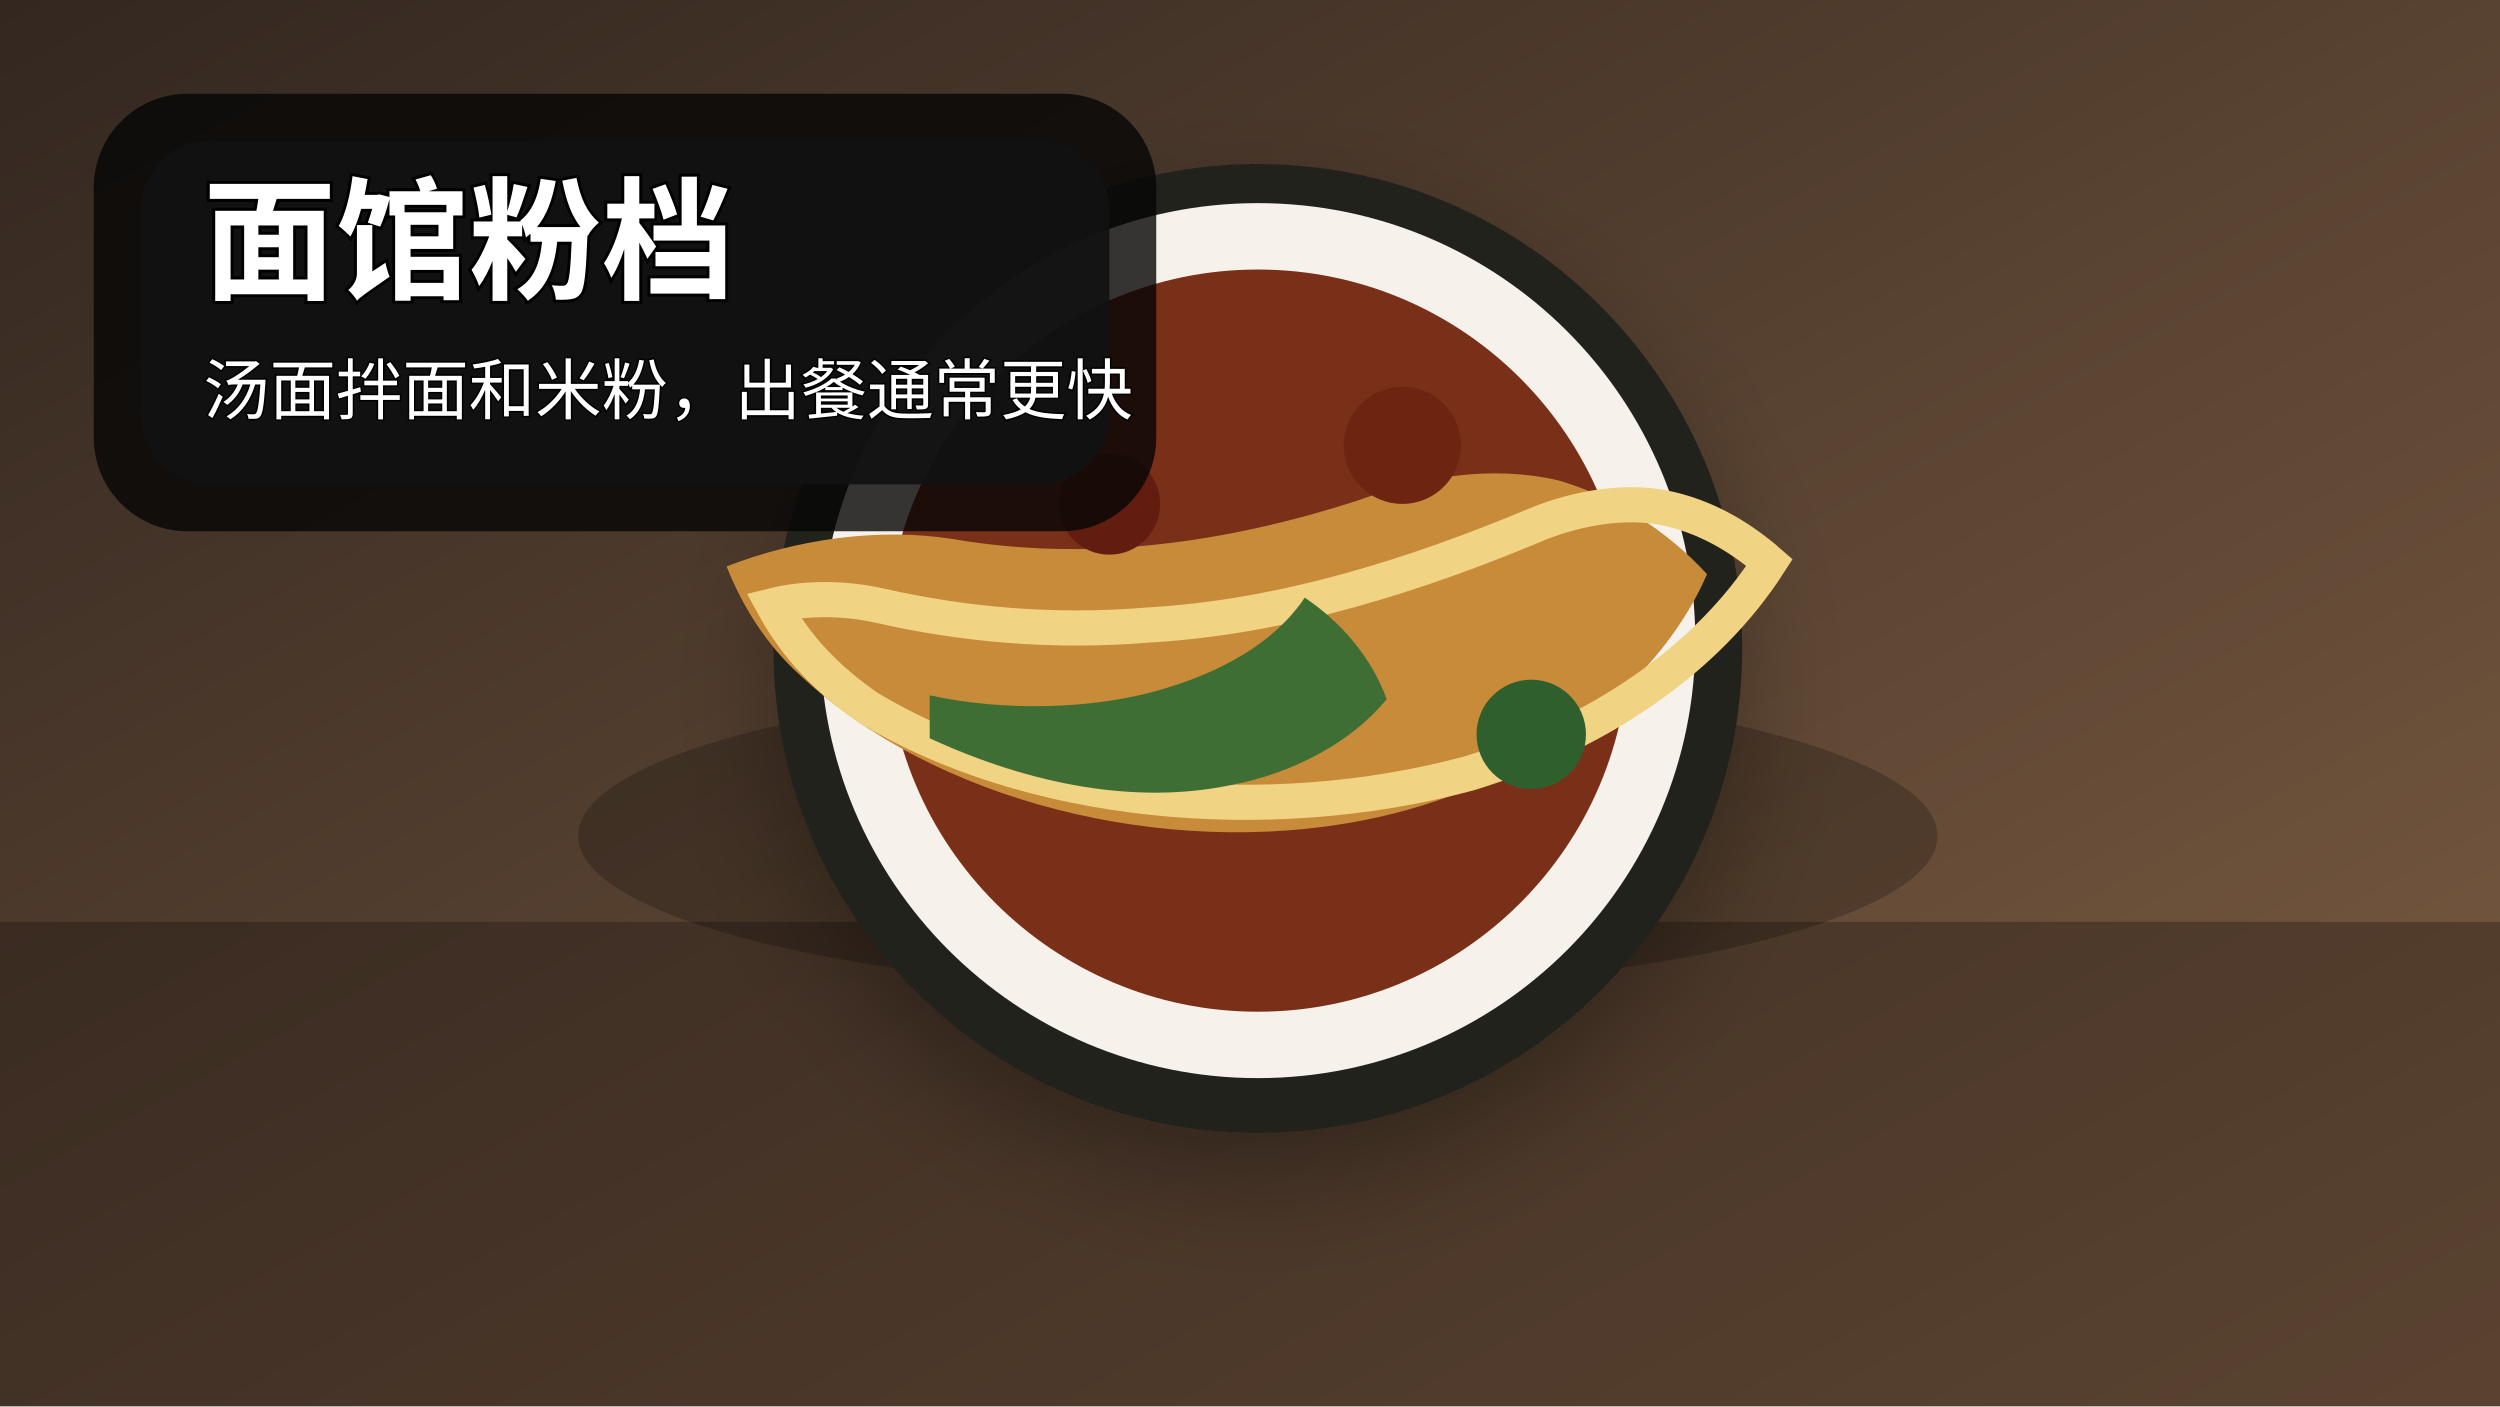
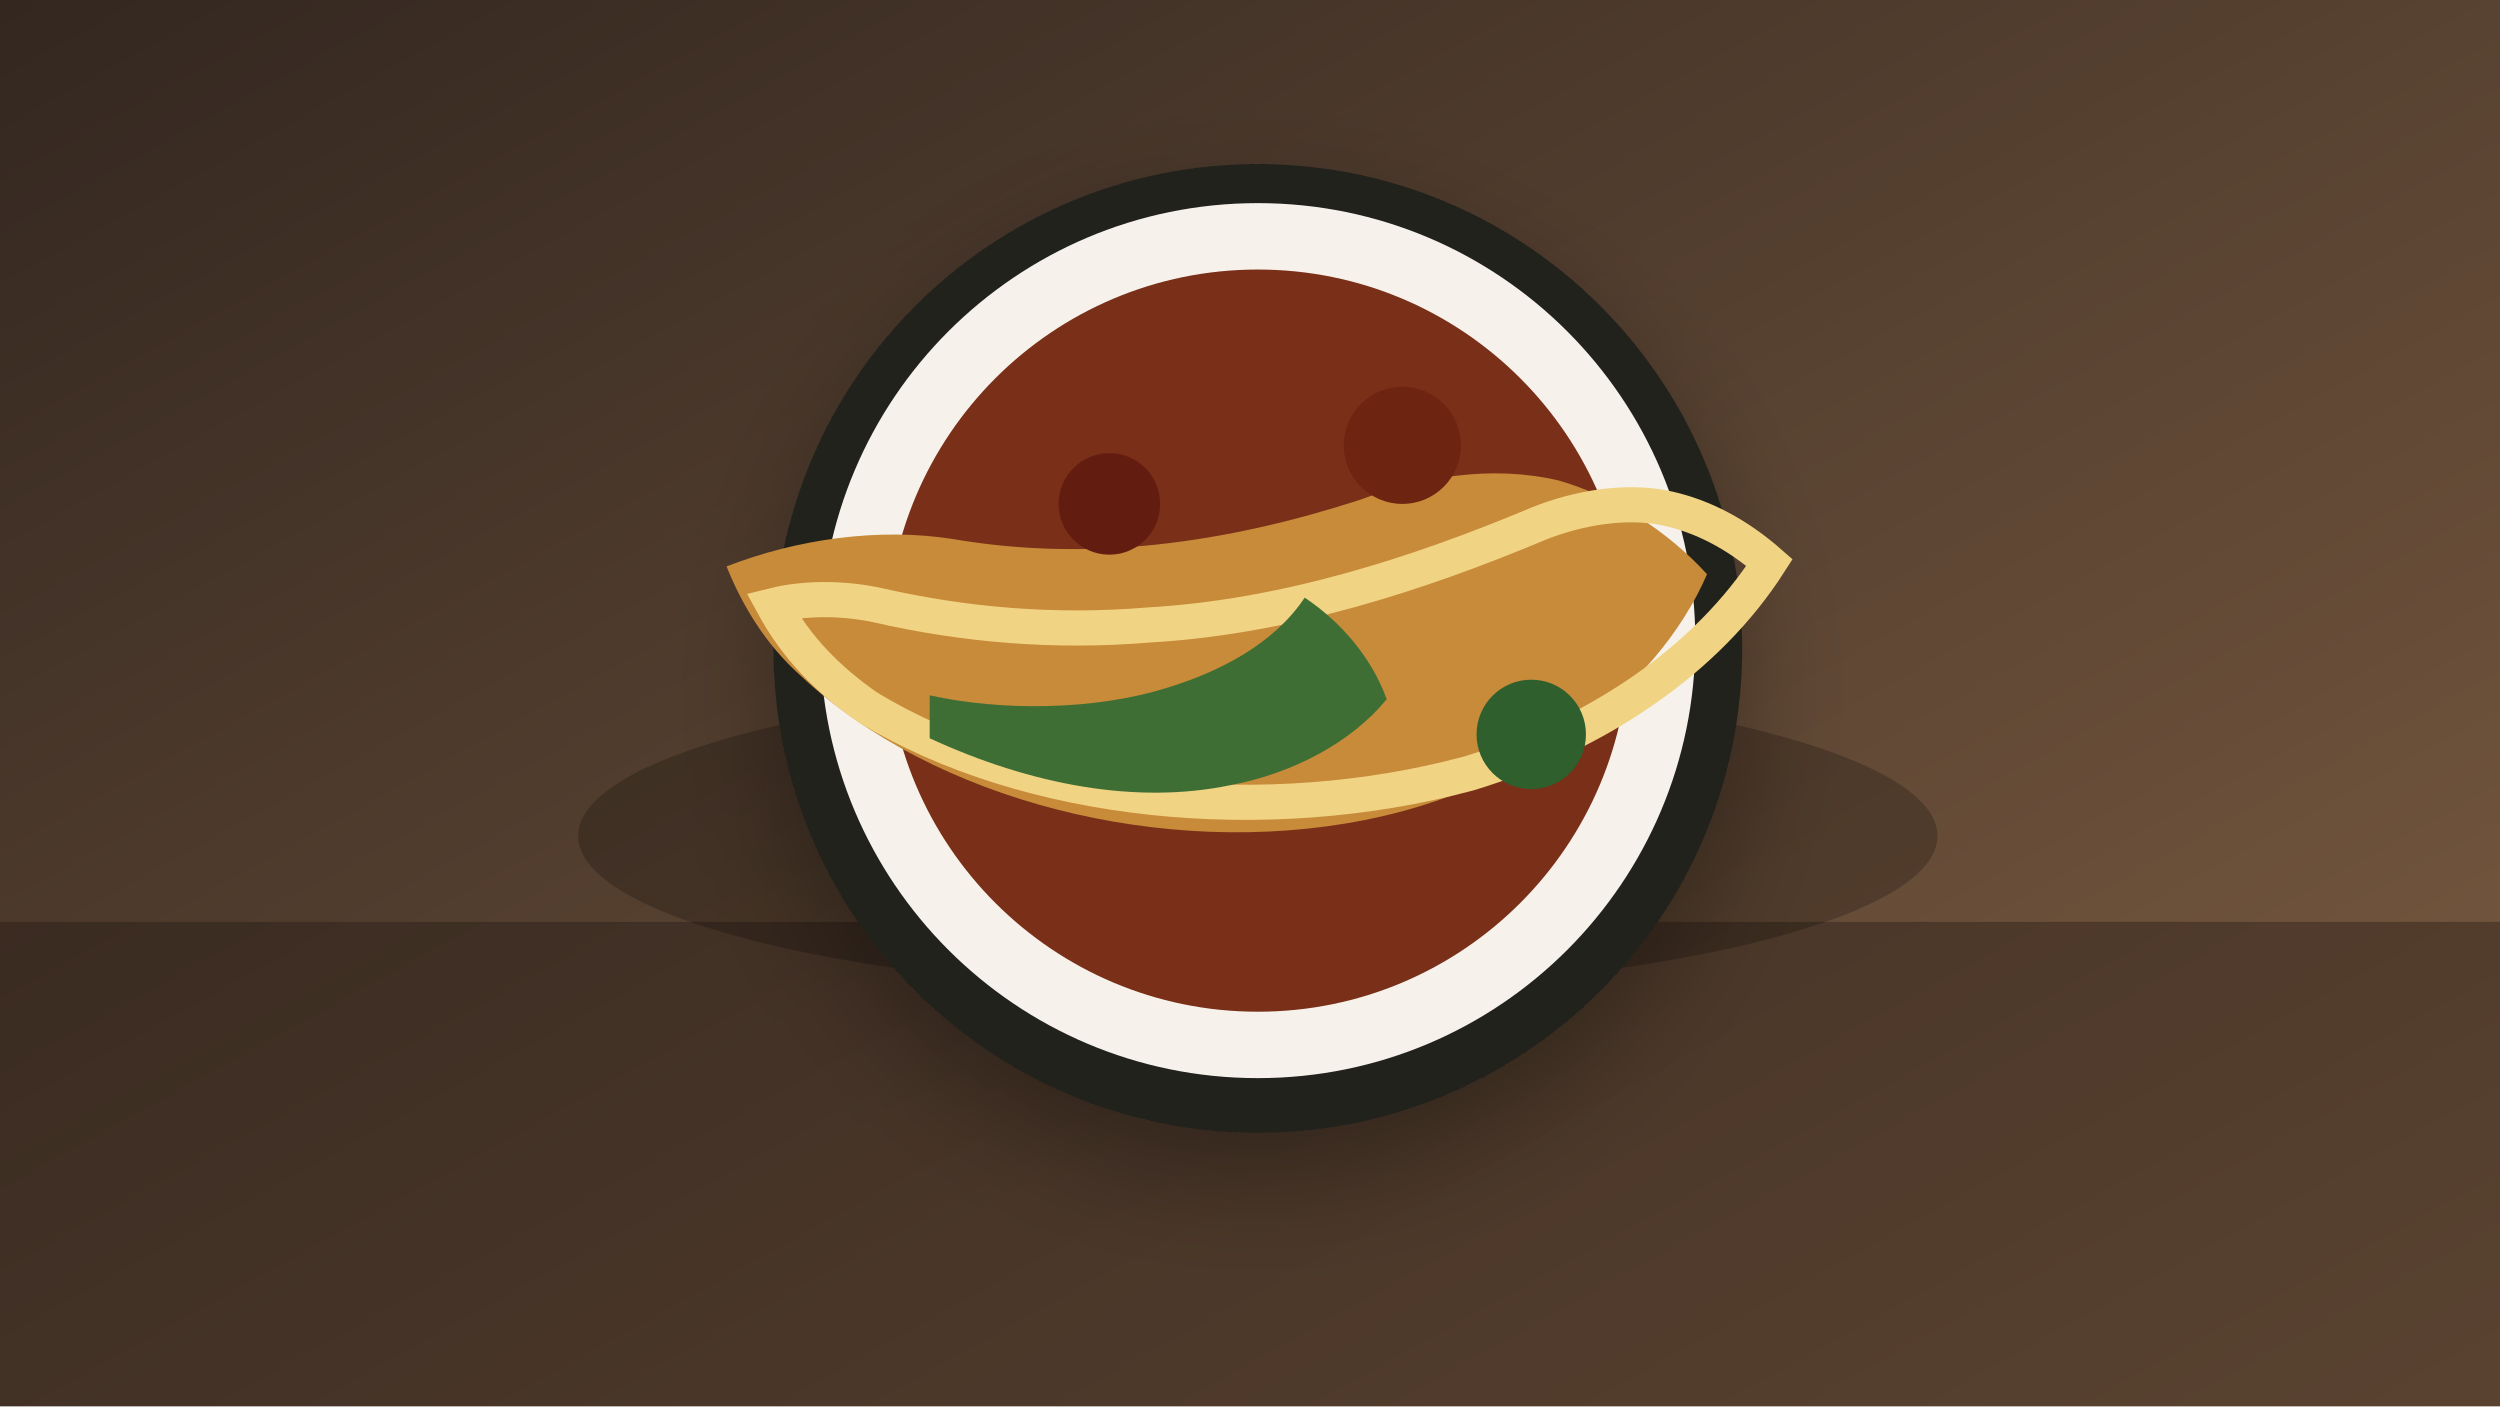
<svg xmlns="http://www.w3.org/2000/svg" viewBox="0 0 640 360">
  <defs>
    <linearGradient id="bg" x1="0%" y1="0%" x2="100%" y2="100%">
      <stop offset="0%" stop-color="#332720" />
      <stop offset="100%" stop-color="#7d5d42" />
    </linearGradient>
    <filter id="shadow" x="-20%" y="-20%" width="140%" height="140%">
      <feDropShadow dx="0" dy="12" stdDeviation="14" flood-color="#000" flood-opacity=".3" />
    </filter>
  </defs>
  <rect width="640" height="360" fill="url(#bg)" />
  <rect y="236" width="640" height="124" fill="#1d1410" opacity=".36" />
  <ellipse cx="322" cy="214" rx="174" ry="40" fill="#000" opacity=".22" />
  <circle cx="322" cy="166" r="124" fill="#21201d" filter="url(#shadow)" />
  <circle cx="322" cy="164" r="112" fill="#f6f2eb" />
  <circle cx="322" cy="164" r="95" fill="#7a2f18" />
  <path d="M244 138c35 6 70 1 104-10 16-6 34-9 51-5 14 4 28 13 38 24-13 30-47 55-88 63-51 10-110-5-144-37-9-8-15-18-19-28 18-7 39-10 58-7z" fill="#c78b3a" />
  <path d="M225 155c22 5 45 7 69 5 35-2 69-13 100-26 10-4 22-6 32-4 10 2 19 7 27 14-16 25-44 44-77 54-52 14-113 8-154-17-10-7-18-15-24-26 8-2 18-2 27 0z" fill="none" stroke="#f1d384" stroke-width="9" stroke-linecap="round" />
  <path d="M238 178c18 4 42 4 61-2 13-4 27-11 35-23 9 6 17 15 21 26-9 11-24 19-40 22-24 5-51 0-77-12z" fill="#3f6e35" />
  <circle cx="284" cy="129" r="13" fill="#631d10" />
  <circle cx="359" cy="114" r="15" fill="#6d2410" />
  <circle cx="392" cy="188" r="14" fill="#2e5f2d" />
-   <rect x="24" y="24" width="272" height="112" rx="24" fill="#050505" opacity=".8" />
-   <rect x="36" y="36" width="248" height="88" rx="18" fill="#111111" opacity=".92" />
-   <text x="52" y="74" font-size="34" font-weight="700" fill="#fff" stroke="#000" stroke-width="1.5" paint-order="stroke fill" font-family="Segoe UI, Arial, sans-serif">面馆粉档</text>
-   <text x="52" y="106" font-size="17" fill="#ffffff" stroke="#000" stroke-width="0.8" paint-order="stroke fill" font-family="Segoe UI, Arial, sans-serif">汤面拌面和米粉，出餐通常更快</text>
</svg>
